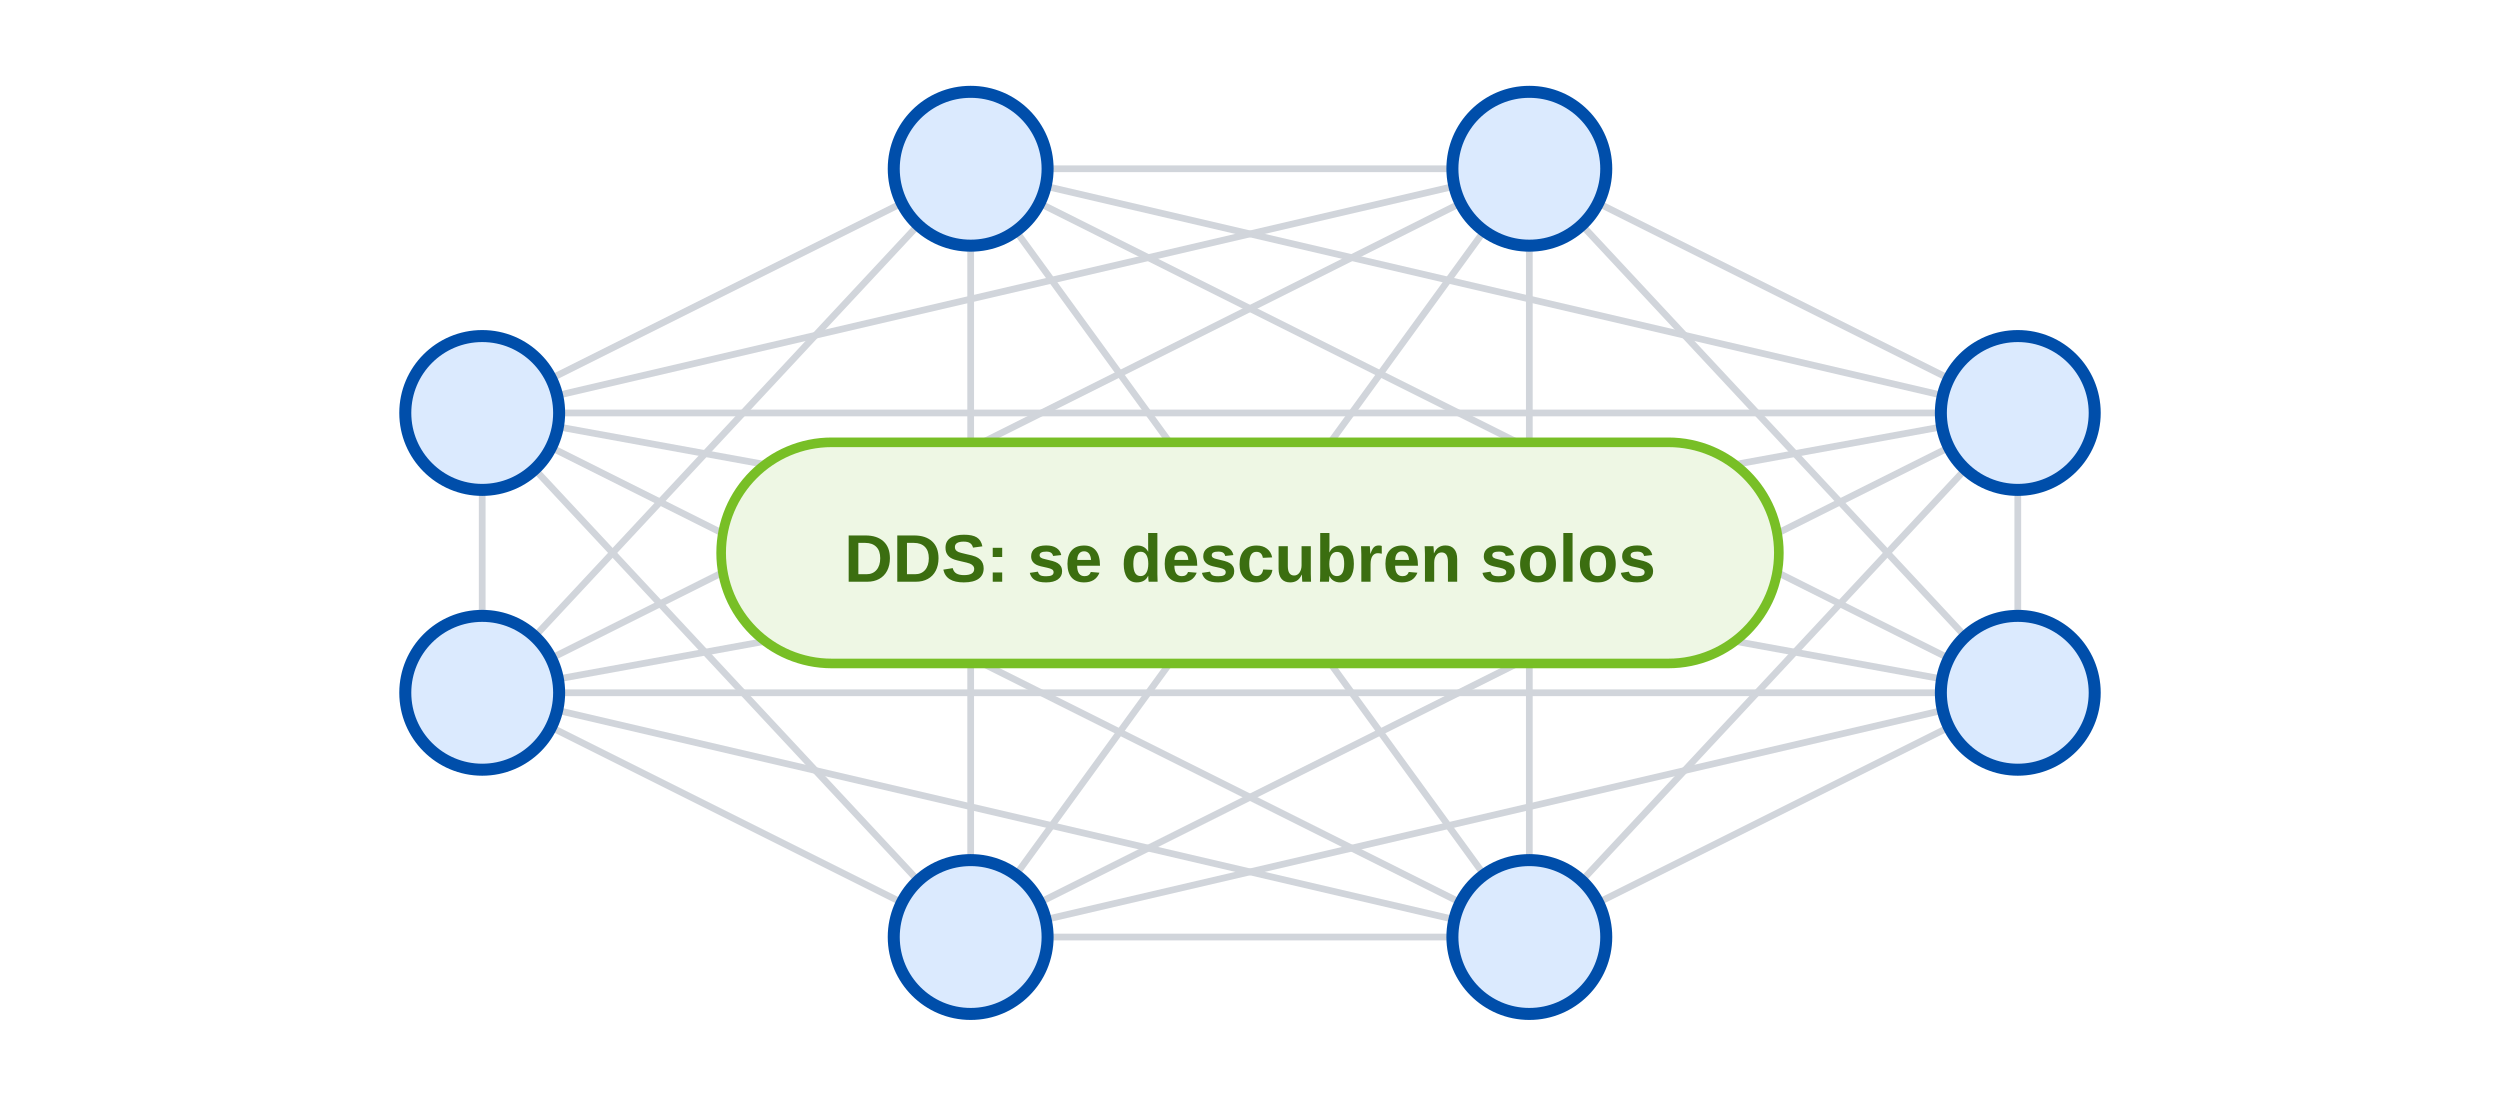
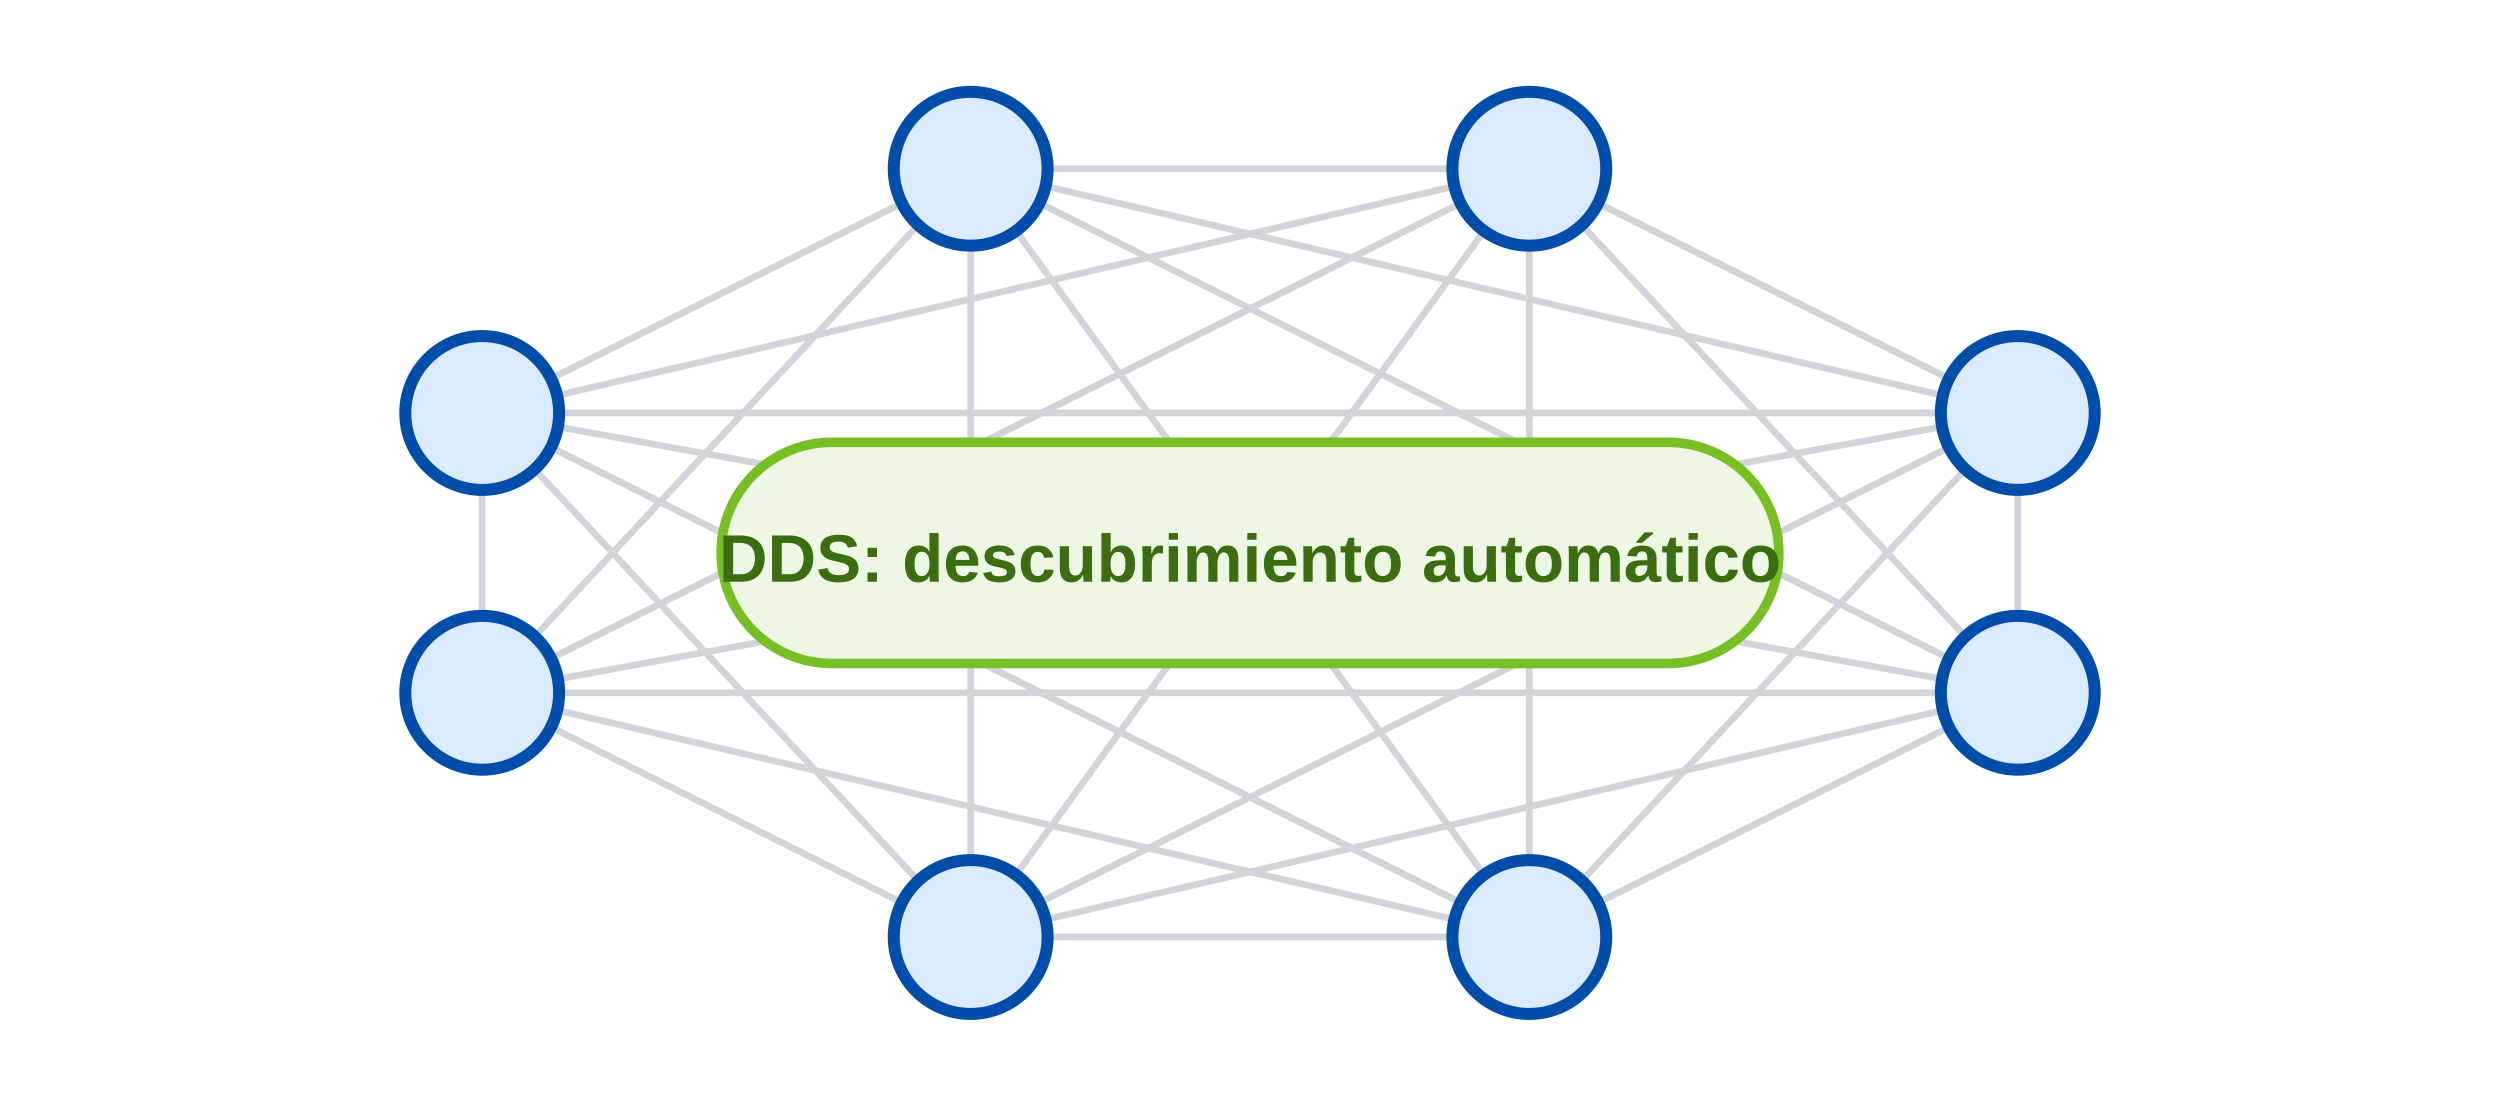
<svg xmlns="http://www.w3.org/2000/svg" width="520" height="230" viewBox="0 0 520 230">
  <line x1="100.3" y1="85.9" x2="201.9" y2="35.1" stroke="#D1D5DB" stroke-width="1.4" stroke-linecap="round" opacity="1" />
  <line x1="100.3" y1="85.9" x2="318.1" y2="35.1" stroke="#D1D5DB" stroke-width="1.4" stroke-linecap="round" opacity="1" />
  <line x1="100.3" y1="85.9" x2="419.7" y2="85.9" stroke="#D1D5DB" stroke-width="1.4" stroke-linecap="round" opacity="1" />
  <line x1="100.3" y1="85.9" x2="419.7" y2="144.1" stroke="#D1D5DB" stroke-width="1.4" stroke-linecap="round" opacity="1" />
  <line x1="100.3" y1="85.9" x2="318.1" y2="194.9" stroke="#D1D5DB" stroke-width="1.4" stroke-linecap="round" opacity="1" />
  <line x1="100.3" y1="85.9" x2="201.9" y2="194.9" stroke="#D1D5DB" stroke-width="1.4" stroke-linecap="round" opacity="1" />
  <line x1="100.3" y1="85.9" x2="100.3" y2="144.1" stroke="#D1D5DB" stroke-width="1.4" stroke-linecap="round" opacity="1" />
  <line x1="201.9" y1="35.1" x2="318.1" y2="35.1" stroke="#D1D5DB" stroke-width="1.4" stroke-linecap="round" opacity="1" />
  <line x1="201.9" y1="35.1" x2="419.7" y2="85.9" stroke="#D1D5DB" stroke-width="1.4" stroke-linecap="round" opacity="1" />
  <line x1="201.9" y1="35.1" x2="419.7" y2="144.1" stroke="#D1D5DB" stroke-width="1.4" stroke-linecap="round" opacity="1" />
  <line x1="201.9" y1="35.1" x2="318.1" y2="194.9" stroke="#D1D5DB" stroke-width="1.4" stroke-linecap="round" opacity="1" />
  <line x1="201.9" y1="35.1" x2="201.9" y2="194.9" stroke="#D1D5DB" stroke-width="1.4" stroke-linecap="round" opacity="1" />
  <line x1="201.9" y1="35.1" x2="100.3" y2="144.1" stroke="#D1D5DB" stroke-width="1.4" stroke-linecap="round" opacity="1" />
  <line x1="318.1" y1="35.1" x2="419.7" y2="85.9" stroke="#D1D5DB" stroke-width="1.4" stroke-linecap="round" opacity="1" />
  <line x1="318.1" y1="35.1" x2="419.7" y2="144.1" stroke="#D1D5DB" stroke-width="1.4" stroke-linecap="round" opacity="1" />
  <line x1="318.1" y1="35.1" x2="318.1" y2="194.9" stroke="#D1D5DB" stroke-width="1.4" stroke-linecap="round" opacity="1" />
  <line x1="318.1" y1="35.1" x2="201.9" y2="194.9" stroke="#D1D5DB" stroke-width="1.4" stroke-linecap="round" opacity="1" />
  <line x1="318.1" y1="35.1" x2="100.3" y2="144.1" stroke="#D1D5DB" stroke-width="1.4" stroke-linecap="round" opacity="1" />
  <line x1="419.7" y1="85.9" x2="419.7" y2="144.1" stroke="#D1D5DB" stroke-width="1.4" stroke-linecap="round" opacity="1" />
  <line x1="419.7" y1="85.9" x2="318.1" y2="194.9" stroke="#D1D5DB" stroke-width="1.4" stroke-linecap="round" opacity="1" />
  <line x1="419.7" y1="85.9" x2="201.9" y2="194.9" stroke="#D1D5DB" stroke-width="1.4" stroke-linecap="round" opacity="1" />
  <line x1="419.7" y1="85.9" x2="100.3" y2="144.1" stroke="#D1D5DB" stroke-width="1.4" stroke-linecap="round" opacity="1" />
  <line x1="419.7" y1="144.1" x2="318.1" y2="194.9" stroke="#D1D5DB" stroke-width="1.4" stroke-linecap="round" opacity="1" />
  <line x1="419.7" y1="144.1" x2="201.9" y2="194.9" stroke="#D1D5DB" stroke-width="1.4" stroke-linecap="round" opacity="1" />
  <line x1="419.7" y1="144.1" x2="100.3" y2="144.1" stroke="#D1D5DB" stroke-width="1.4" stroke-linecap="round" opacity="1" />
  <line x1="318.1" y1="194.9" x2="201.9" y2="194.9" stroke="#D1D5DB" stroke-width="1.4" stroke-linecap="round" opacity="1" />
  <line x1="318.1" y1="194.9" x2="100.3" y2="144.1" stroke="#D1D5DB" stroke-width="1.4" stroke-linecap="round" opacity="1" />
  <line x1="201.9" y1="194.9" x2="100.3" y2="144.1" stroke="#D1D5DB" stroke-width="1.4" stroke-linecap="round" opacity="1" />
  <circle cx="100.3" cy="85.9" r="16.0" fill="#DBEAFE" stroke="#004EAA" stroke-width="2.5" opacity="1" />
  <circle cx="201.9" cy="35.1" r="16.0" fill="#DBEAFE" stroke="#004EAA" stroke-width="2.5" opacity="1" />
  <circle cx="318.1" cy="35.1" r="16.0" fill="#DBEAFE" stroke="#004EAA" stroke-width="2.5" opacity="1" />
  <circle cx="419.7" cy="85.9" r="16.0" fill="#DBEAFE" stroke="#004EAA" stroke-width="2.5" opacity="1" />
  <circle cx="419.7" cy="144.1" r="16.0" fill="#DBEAFE" stroke="#004EAA" stroke-width="2.5" opacity="1" />
  <circle cx="318.1" cy="194.9" r="16.0" fill="#DBEAFE" stroke="#004EAA" stroke-width="2.5" opacity="1" />
  <circle cx="201.9" cy="194.9" r="16.0" fill="#DBEAFE" stroke="#004EAA" stroke-width="2.5" opacity="1" />
  <circle cx="100.3" cy="144.1" r="16.0" fill="#DBEAFE" stroke="#004EAA" stroke-width="2.5" opacity="1" />
  <rect x="150.0" y="92.0" width="220.0" height="46.0" rx="23" fill="#EEF7E4" stroke="#78BF26" stroke-width="2" opacity="1" />
-   <text x="260.0" y="121.0" font-family="Calibri, Carlito, Arial, sans-serif" font-size="14" font-weight="bold" fill="#3B6E10" text-anchor="middle">DDS: se descubren solos</text>
+   <text x="260.0" y="121.0" font-family="Calibri, Carlito, Arial, sans-serif" font-size="14" font-weight="bold" fill="#3B6E10" text-anchor="middle">DDS: descubrimiento automático</text>
</svg>
